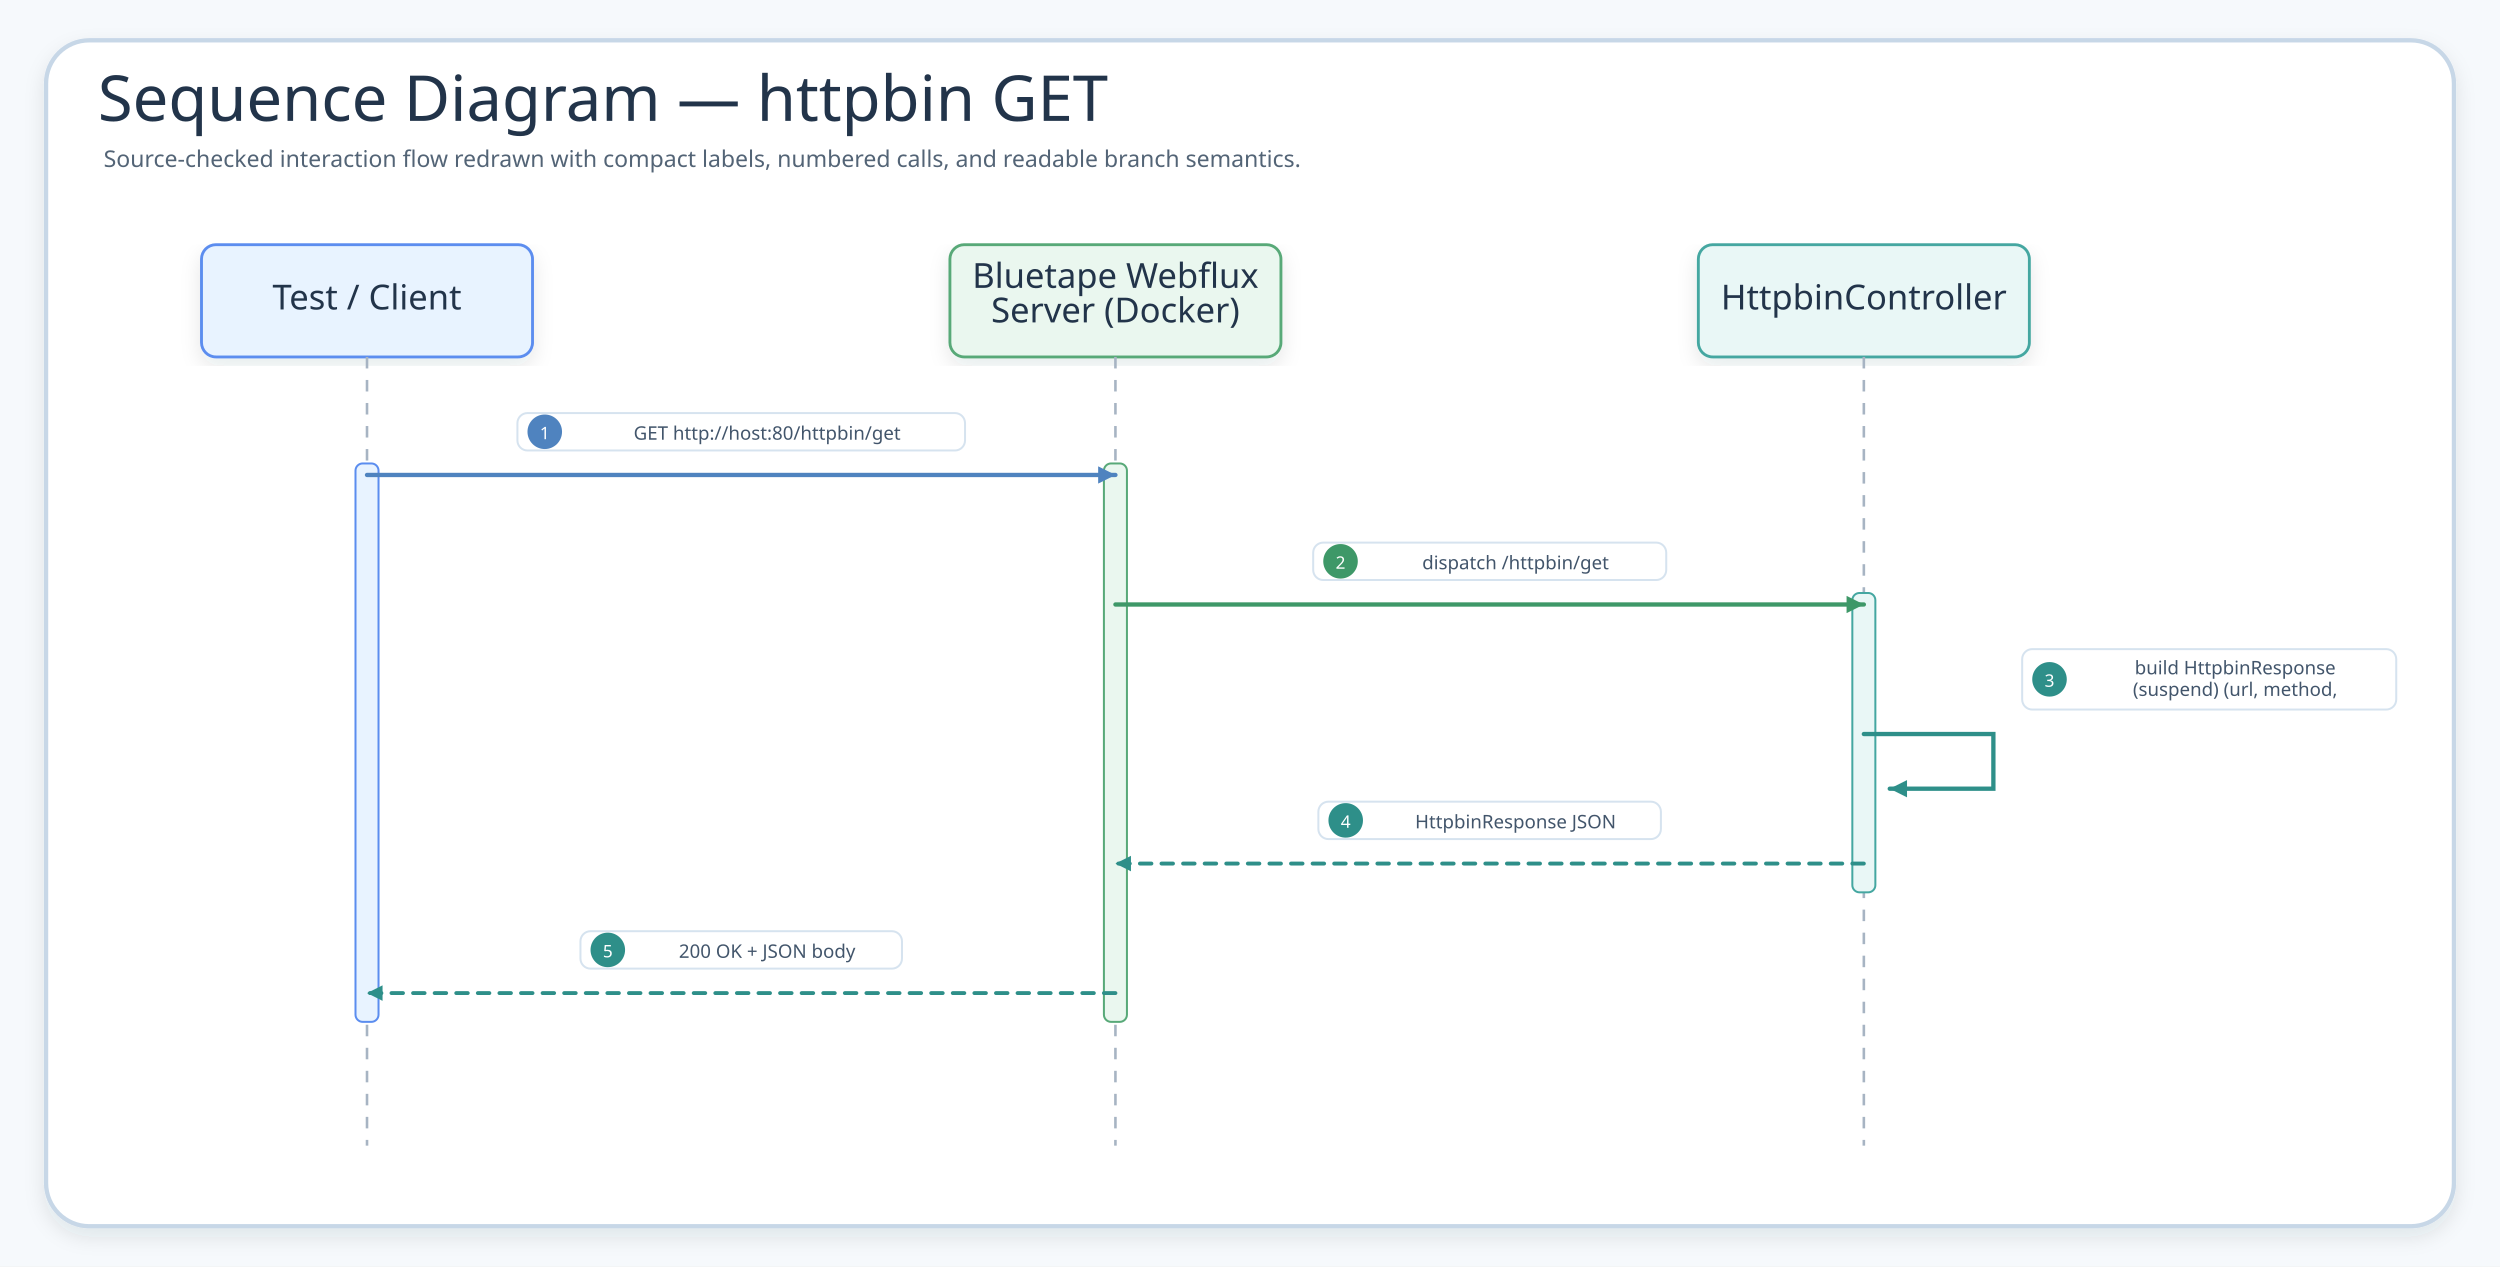
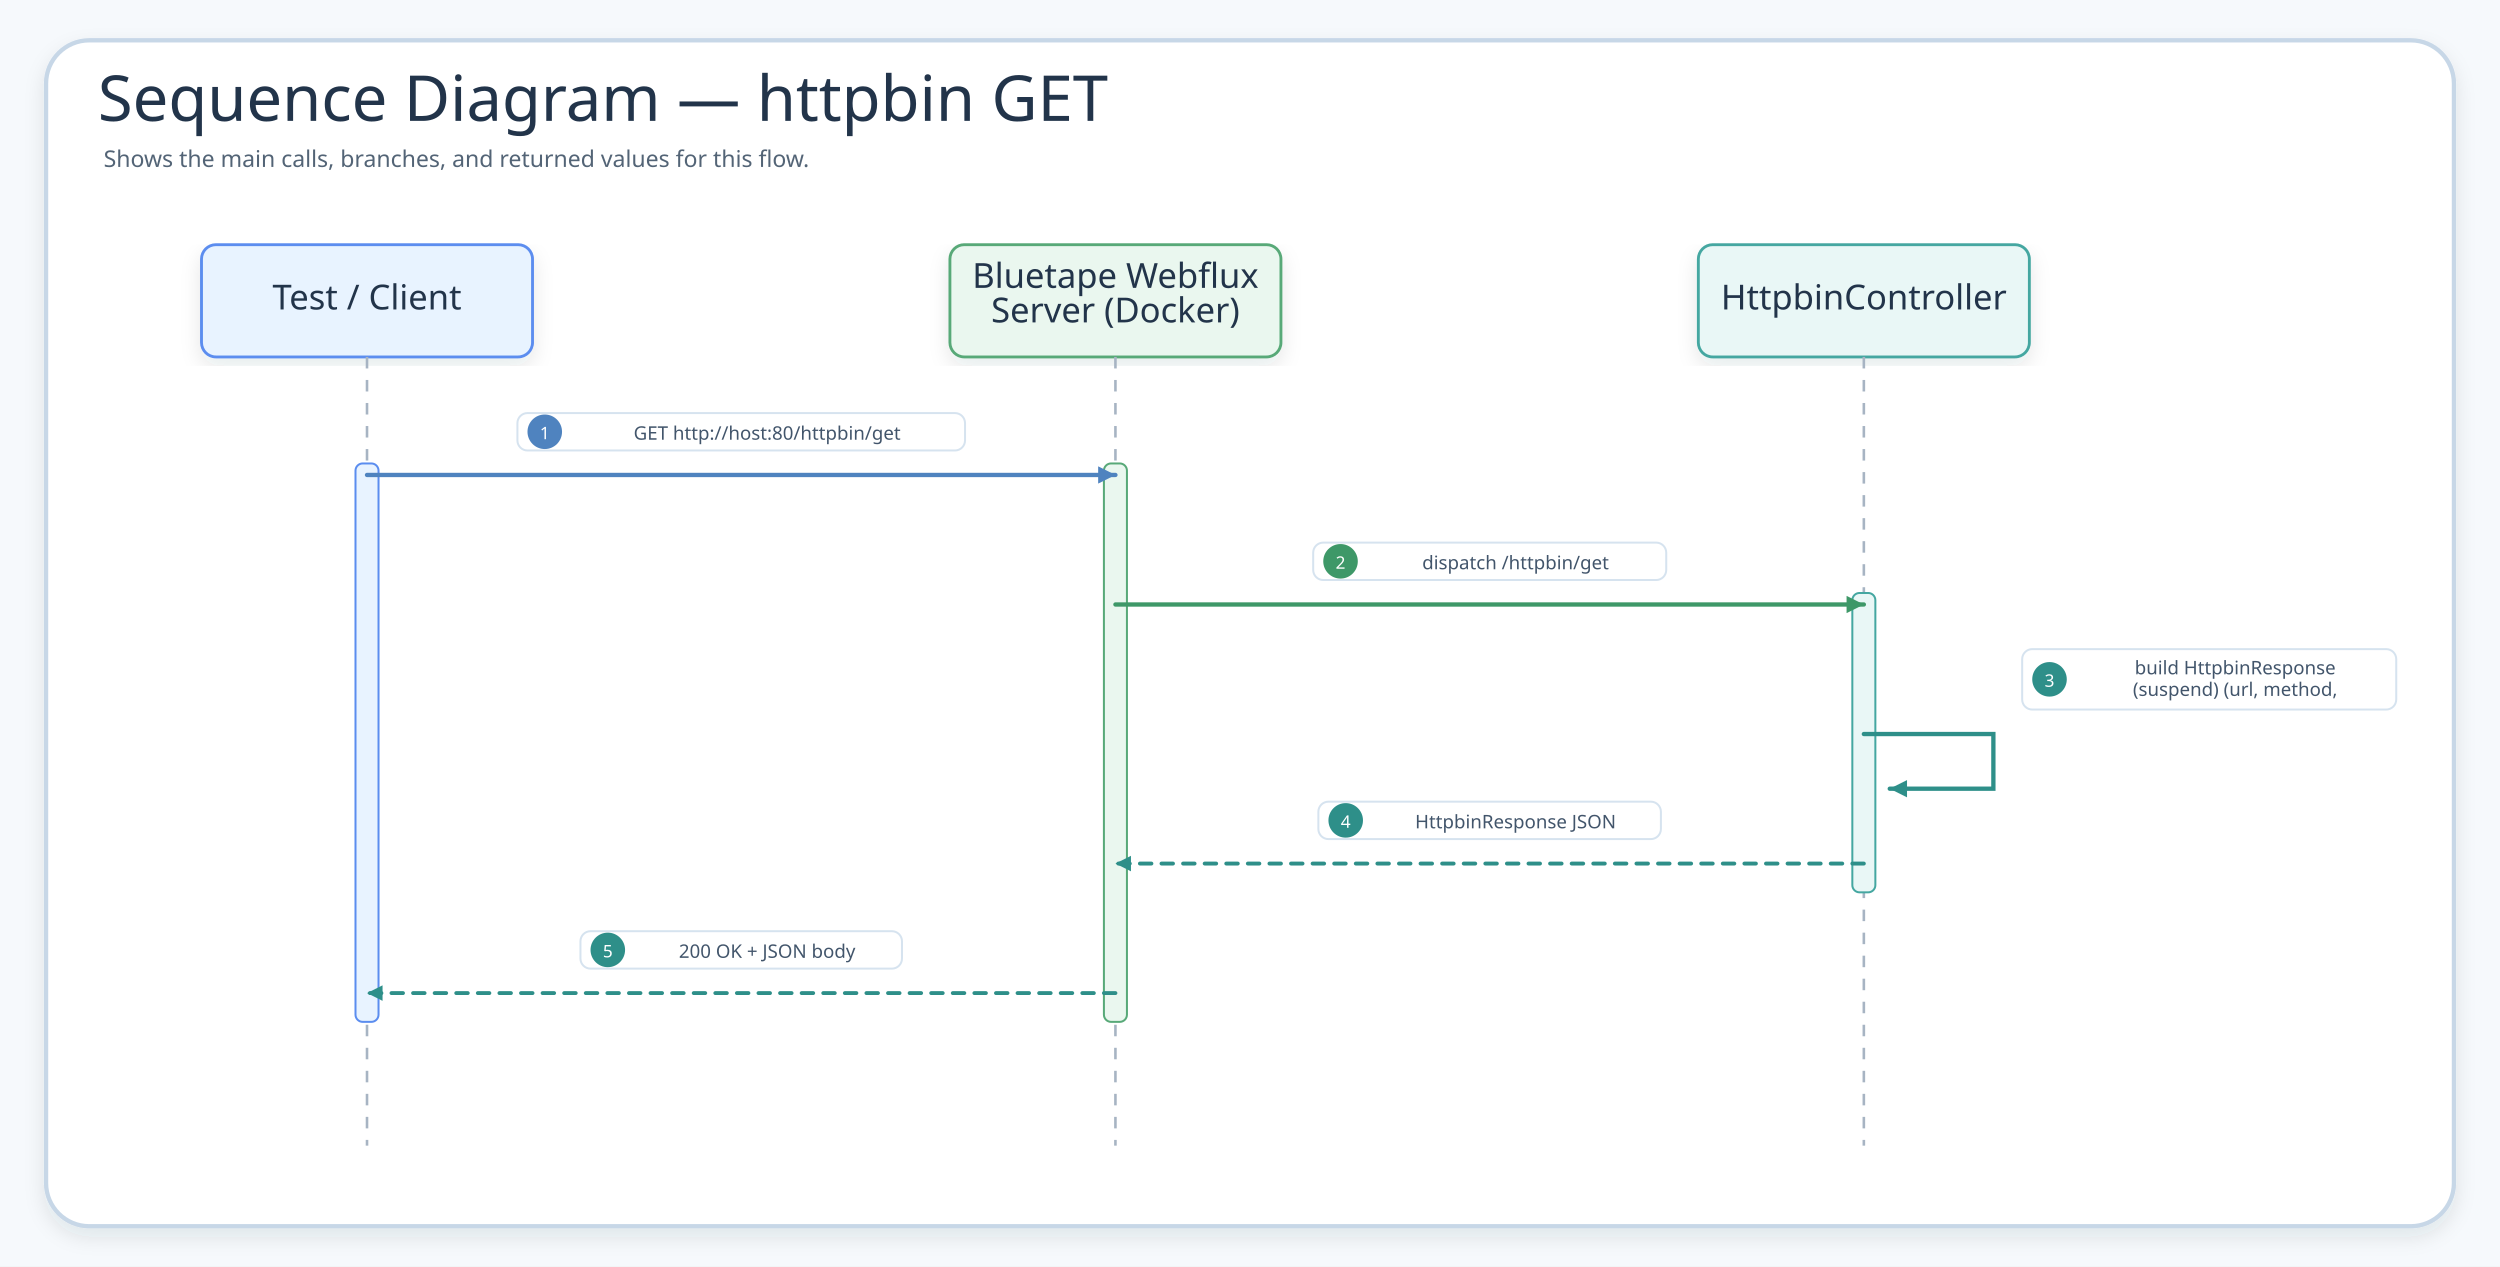
<svg xmlns="http://www.w3.org/2000/svg" width="1737" height="880" viewBox="0 0 1737 880" role="img" aria-label="Sequence Diagram — httpbin GET">
  <defs>
    <filter id="shadow" x="-8%" y="-8%" width="116%" height="116%">
      <feDropShadow dx="0" dy="6" stdDeviation="7" flood-color="#203040" flood-opacity="0.10" />
    </filter>
    <marker id="seqArrow-blue" markerWidth="5" markerHeight="5" refX="4.5" refY="2.5" orient="auto" markerUnits="strokeWidth">
      <path d="M 0.5 0.5 L 4.5 2.5 L 0.5 4.5 Z" fill="#4F83BF" />
    </marker>
    <marker id="seqArrow-green" markerWidth="5" markerHeight="5" refX="4.5" refY="2.5" orient="auto" markerUnits="strokeWidth">
      <path d="M 0.5 0.5 L 4.5 2.5 L 0.5 4.5 Z" fill="#3E9868" />
    </marker>
    <marker id="seqArrow-teal" markerWidth="5" markerHeight="5" refX="4.5" refY="2.5" orient="auto" markerUnits="strokeWidth">
      <path d="M 0.5 0.5 L 4.5 2.5 L 0.5 4.5 Z" fill="#2E8F89" />
    </marker>
    <marker id="seqArrow-amber" markerWidth="5" markerHeight="5" refX="4.5" refY="2.5" orient="auto" markerUnits="strokeWidth">
      <path d="M 0.5 0.5 L 4.5 2.5 L 0.5 4.5 Z" fill="#B9851B" />
    </marker>
    <marker id="seqArrow-pink" markerWidth="5" markerHeight="5" refX="4.5" refY="2.5" orient="auto" markerUnits="strokeWidth">
      <path d="M 0.5 0.5 L 4.5 2.5 L 0.5 4.5 Z" fill="#C94D68" />
    </marker>
    <marker id="seqArrow-purple" markerWidth="5" markerHeight="5" refX="4.5" refY="2.5" orient="auto" markerUnits="strokeWidth">
      <path d="M 0.5 0.5 L 4.5 2.5 L 0.5 4.5 Z" fill="#755BC6" />
    </marker>
    <marker id="seqArrow-gray" markerWidth="5" markerHeight="5" refX="4.5" refY="2.5" orient="auto" markerUnits="strokeWidth">
      <path d="M 0.5 0.5 L 4.5 2.5 L 0.5 4.5 Z" fill="#758297" />
    </marker>
    <style>
    .canvas{fill:#F6F9FC}.frame{fill:#fff;stroke:#C7D7E7;stroke-width:3;filter:url(#shadow)}
    .title{font-family:"Architects Daughter";font-size:44px;fill:#22344A}.subtitle{font-family:"Comic Mono";font-size:16px;fill:#536476}
    .card{filter:url(#shadow);stroke-width:2}.cardTitle{font-family:"Architects Daughter";font-size:24px;fill:#22344A}.detail{font-family:"Comic Mono";font-size:13px;fill:#42556B}
    .lifeline{stroke:#A7B4C3;stroke-width:1.8;stroke-dasharray:8 8}.seq{fill:none;stroke-width:3;stroke-linecap:round}.seqReturn{fill:none;stroke-width:2.7;stroke-linecap:round;stroke-dasharray:8 7}
    .labelPill{fill:#fff;stroke:#D6E3EF;stroke-width:1.4}.altBox{fill:#FFFFFF;fill-opacity:.42;stroke:#D6A441;stroke-width:1.8;stroke-dasharray:8 8}
  </style>
  </defs>
  <rect class="canvas" width="1737" height="880" />
  <rect class="frame" x="32" y="28" width="1673" height="824" rx="30" />
  <text class="title" x="68" y="84">Sequence Diagram — httpbin GET</text>
-   <text class="subtitle" x="72" y="116">Source-checked interaction flow redrawn with compact labels, numbered calls, and readable branch semantics.</text>
+   <text class="subtitle" x="72" y="116">Shows the main calls, branches, and returned values for this flow.</text>
  <g id="seq-test-client">
    <rect class="card" x="140" y="170" width="230" height="78" rx="10" fill="#E8F3FF" stroke="#5B8DEF" />
    <text class="cardTitle" x="255" y="215" text-anchor="middle">Test / Client</text>
    <line class="lifeline" x1="255" y1="248" x2="255" y2="796" />
  </g>
  <g id="seq-bluetape-webflux-server-docker">
    <rect class="card" x="660" y="170" width="230" height="78" rx="10" fill="#EAF7EF" stroke="#58A978" />
    <text class="cardTitle" x="775" y="200" text-anchor="middle">Bluetape Webflux</text>
    <text class="cardTitle" x="775" y="224" text-anchor="middle">Server (Docker)</text>
    <line class="lifeline" x1="775" y1="248" x2="775" y2="796" />
  </g>
  <g id="seq-httpbincontroller">
    <rect class="card" x="1180" y="170" width="230" height="78" rx="10" fill="#E9F7F6" stroke="#45A7A1" />
    <text class="cardTitle" x="1295" y="215" text-anchor="middle">HttpbinController</text>
    <line class="lifeline" x1="1295" y1="248" x2="1295" y2="796" />
  </g>
  <rect x="247" y="322" width="16" height="388" rx="5" fill="#E8F3FF" stroke="#5B8DEF" stroke-width="1.4" />
  <rect x="767" y="322" width="16" height="388" rx="5" fill="#EAF7EF" stroke="#58A978" stroke-width="1.4" />
  <rect x="1287" y="412" width="16" height="208" rx="5" fill="#E9F7F6" stroke="#45A7A1" stroke-width="1.4" />
  <g id="m1">
    <rect class="labelPill" x="359.5" y="287" width="311" height="26" rx="7" />
    <circle cx="378.5" cy="300" r="12" fill="#4F83BF" />
    <text class="detail" x="378.5" y="301" text-anchor="middle" dominant-baseline="middle" style="fill:#fff;font-size:12px">1</text>
    <text class="detail" x="533" y="301" text-anchor="middle" dominant-baseline="middle">GET http://host:80/httpbin/get</text>
    <path class="seq" d="M255 330 L775 330" stroke="#4F83BF" marker-end="url(#seqArrow-blue)" />
  </g>
  <g id="m2">
    <rect class="labelPill" x="912.4" y="377" width="245.3" height="26" rx="7" />
    <circle cx="931.4" cy="390" r="12" fill="#3E9868" />
    <text class="detail" x="931.4" y="391" text-anchor="middle" dominant-baseline="middle" style="fill:#fff;font-size:12px">2</text>
    <text class="detail" x="1053" y="391" text-anchor="middle" dominant-baseline="middle">dispatch /httpbin/get</text>
    <path class="seq" d="M775 420 L1295 420" stroke="#3E9868" marker-end="url(#seqArrow-green)" />
  </g>
  <g id="m3">
    <rect class="labelPill" x="1405" y="451" width="259.9" height="42" rx="7" />
    <circle cx="1424" cy="472" r="12" fill="#2E8F89" />
    <text class="detail" x="1424" y="473" text-anchor="middle" dominant-baseline="middle" style="fill:#fff;font-size:12px">3</text>
    <text class="detail" x="1553" y="464" text-anchor="middle" dominant-baseline="middle">build HttpbinResponse</text>
    <text class="detail" x="1553" y="479" text-anchor="middle" dominant-baseline="middle">(suspend) (url, method,</text>
    <path class="seq" d="M1295 510 L1385 510 L1385 548 L1313 548" stroke="#2E8F89" marker-end="url(#seqArrow-teal)" />
  </g>
  <g id="m4">
    <rect class="labelPill" x="916" y="557" width="238" height="26" rx="7" />
    <circle cx="935" cy="570" r="12" fill="#2E8F89" />
    <text class="detail" x="935" y="571" text-anchor="middle" dominant-baseline="middle" style="fill:#fff;font-size:12px">4</text>
    <text class="detail" x="1053" y="571" text-anchor="middle" dominant-baseline="middle">HttpbinResponse JSON</text>
    <path class="seqReturn" d="M1295 600 L775 600" stroke="#2E8F89" marker-end="url(#seqArrow-teal)" />
  </g>
  <g id="m5">
    <rect class="labelPill" x="403.3" y="647" width="223.4" height="26" rx="7" />
    <circle cx="422.3" cy="660" r="12" fill="#2E8F89" />
    <text class="detail" x="422.3" y="661" text-anchor="middle" dominant-baseline="middle" style="fill:#fff;font-size:12px">5</text>
    <text class="detail" x="533" y="661" text-anchor="middle" dominant-baseline="middle">200 OK + JSON body</text>
    <path class="seqReturn" d="M775 690 L255 690" stroke="#2E8F89" marker-end="url(#seqArrow-teal)" />
  </g>
</svg>
